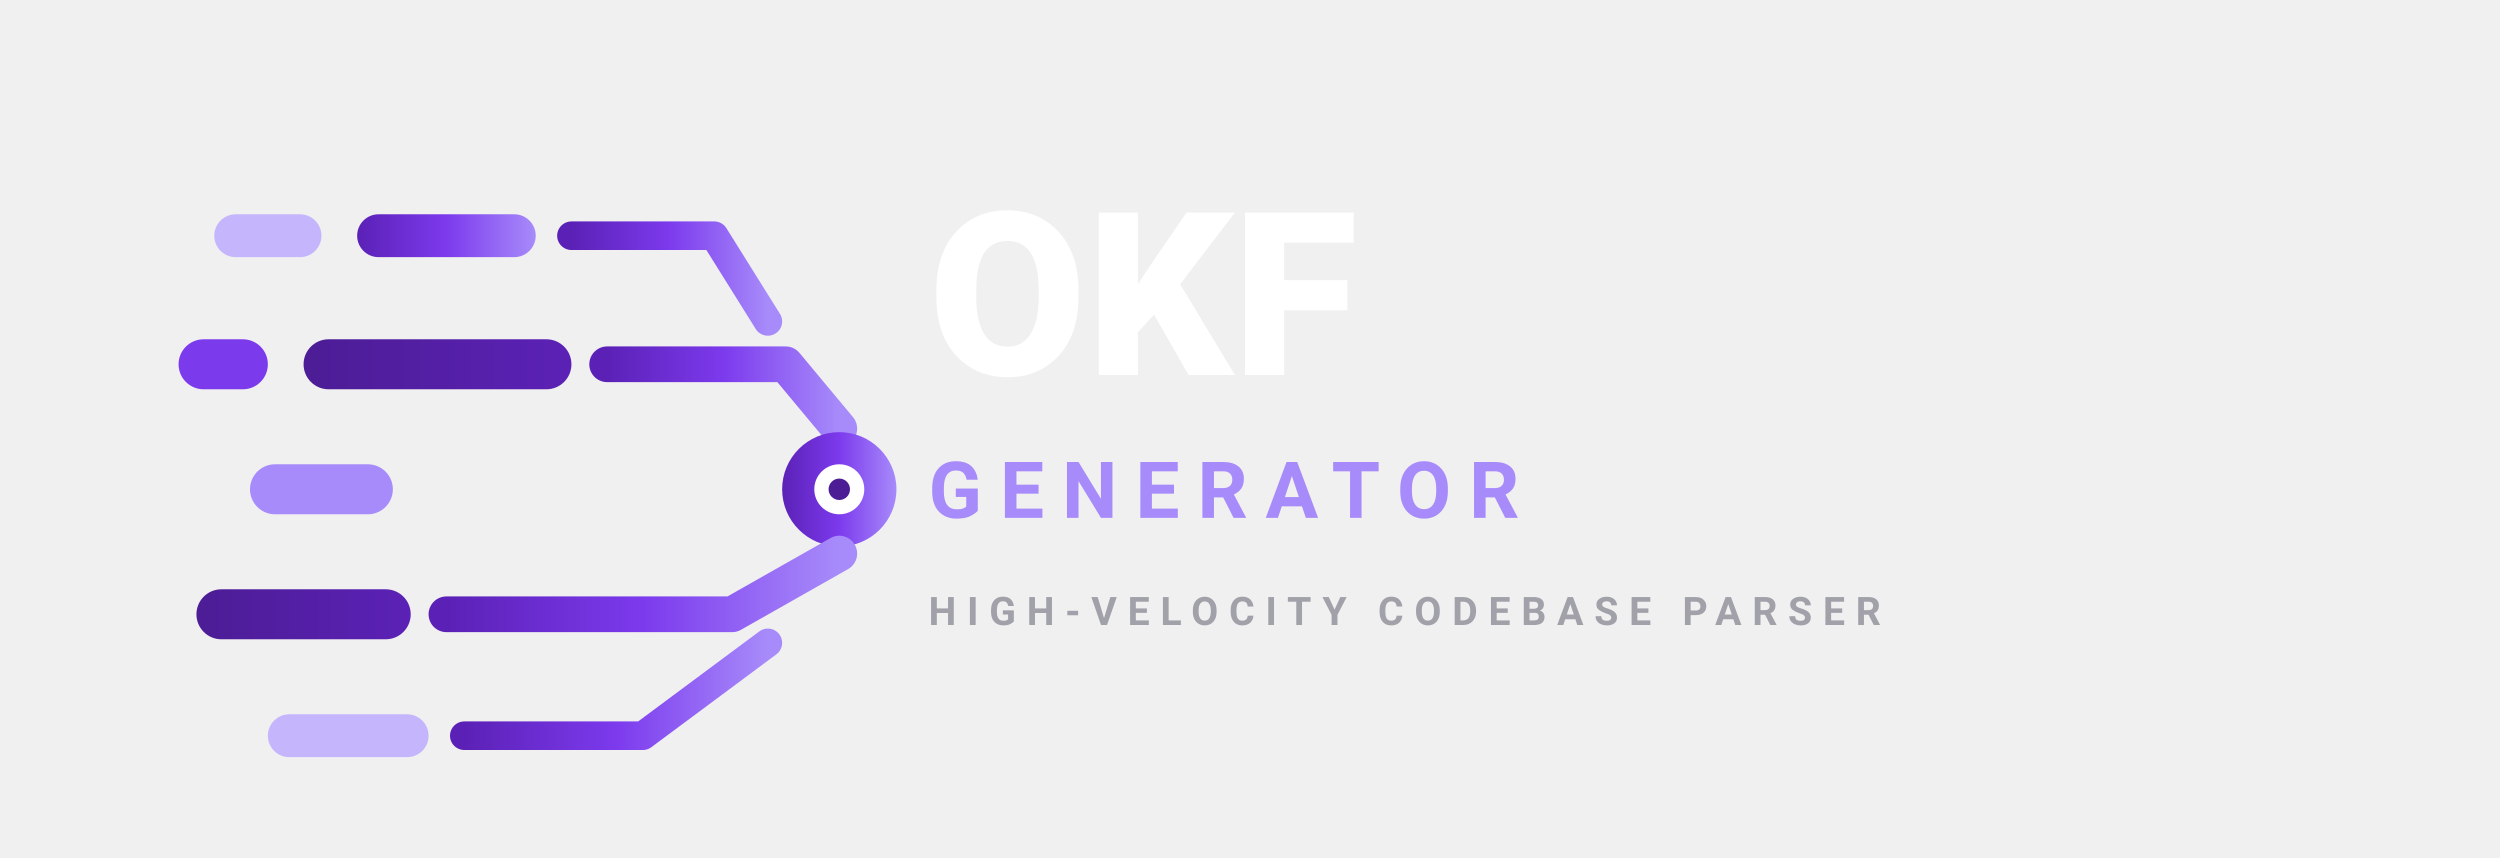
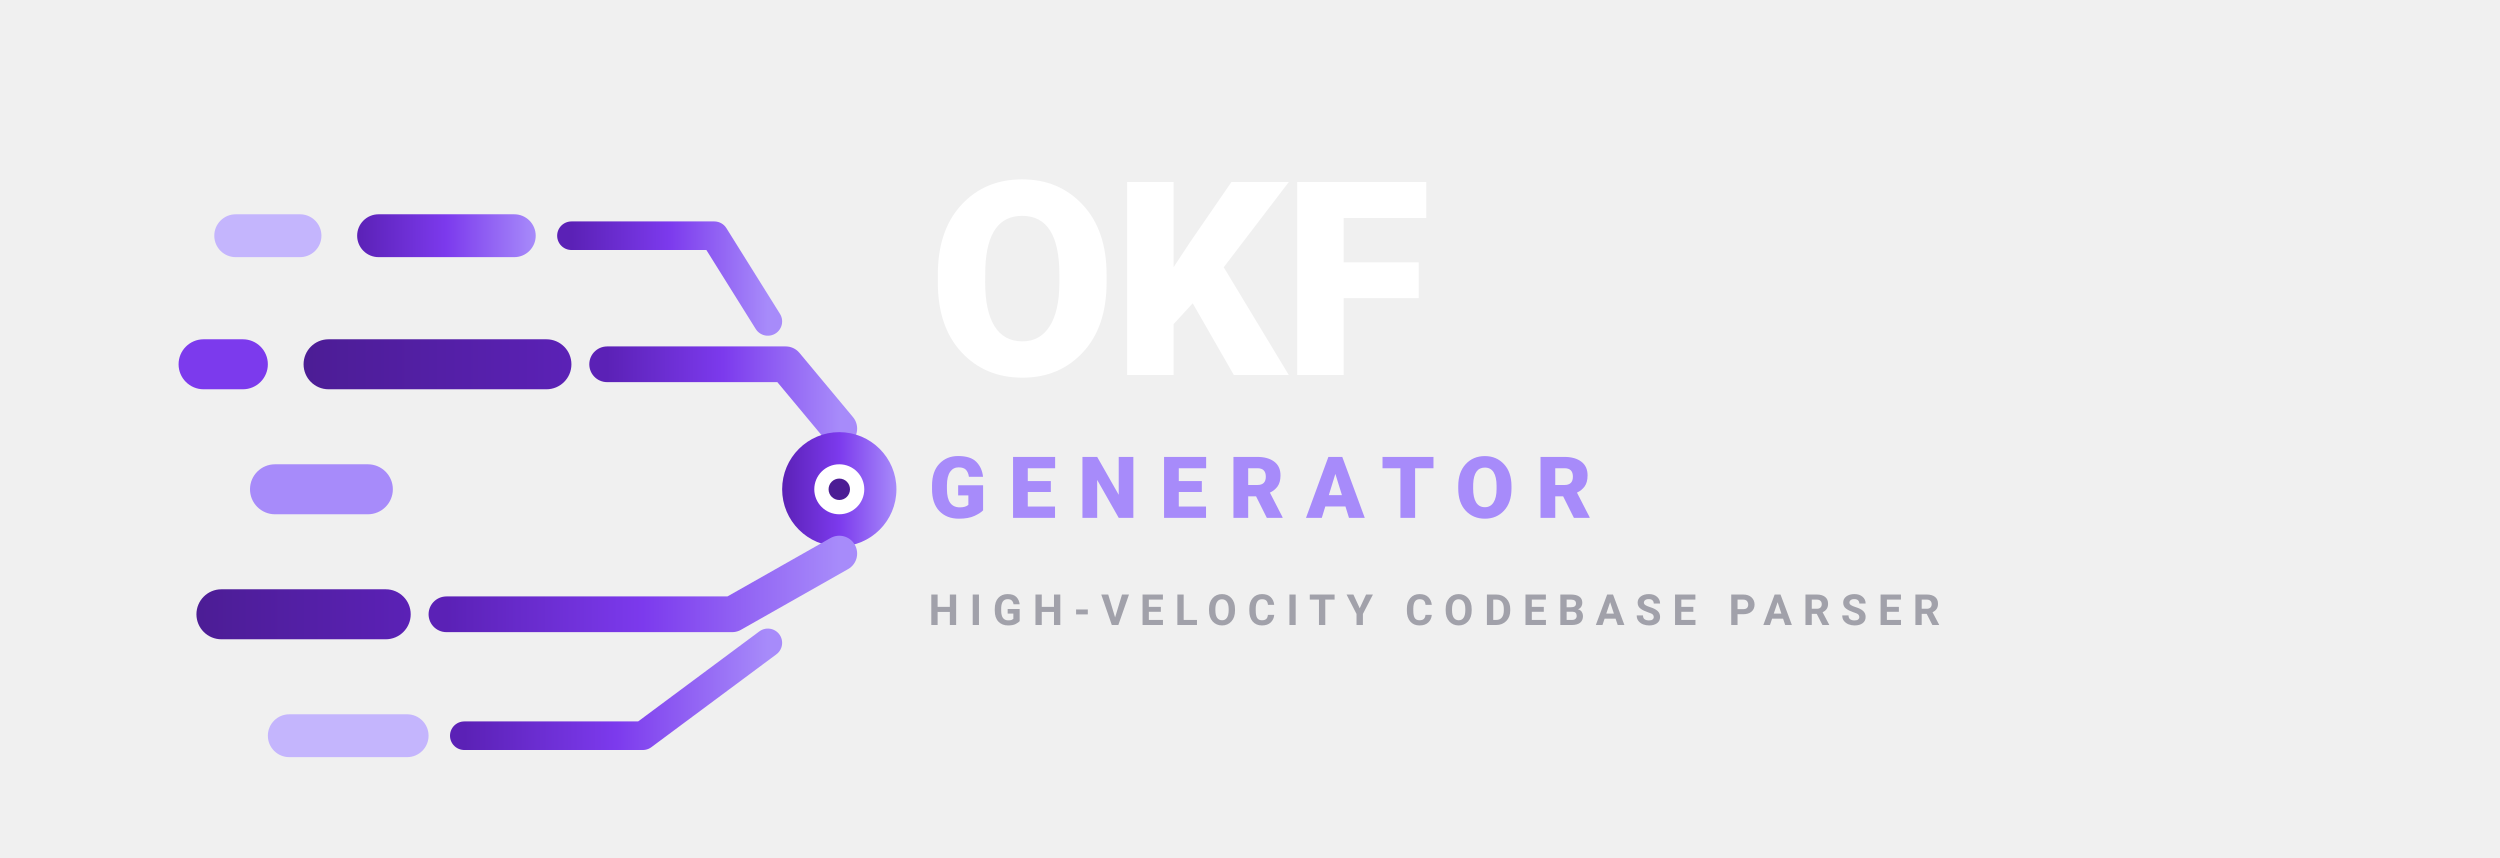
<svg xmlns="http://www.w3.org/2000/svg" viewBox="0 0 700 240" width="100%" height="100%">
  <defs>
    <linearGradient id="grad4_dm" x1="0%" y1="0%" x2="100%" y2="0%">
      <stop offset="0%" stop-color="#5b21b6" />
      <stop offset="50%" stop-color="#7c3aed" />
      <stop offset="100%" stop-color="#a78bfa" />
    </linearGradient>
    <linearGradient id="grad4_dark_dm" x1="0%" y1="0%" x2="100%" y2="0%">
      <stop offset="0%" stop-color="#4c1d95" />
      <stop offset="100%" stop-color="#5b21b6" />
    </linearGradient>
    <style>
-       .brand-title-dm { font-family: system-ui, -apple-system, 'Segoe UI', Roboto, Helvetica, Arial, sans-serif; font-size: 64px; font-weight: 800; fill: #ffffff; }
-       .brand-sub-dm { font-family: system-ui, -apple-system, 'Segoe UI', Roboto, Helvetica, Arial, sans-serif; font-size: 22px; font-weight: 700; fill: #a78bfa; letter-spacing: 5px; }
-       .brand-tag-dm { font-family: system-ui, -apple-system, 'Segoe UI', Roboto, Helvetica, Arial, sans-serif; font-size: 11px; font-weight: 600; fill: #a1a1aa; letter-spacing: 3px; }
+       .brand-title-dm { font-family: system-ui, -apple-system, 'Segoe UI', Roboto, Helvetica, Arial, sans-serif; font-size: 76px; font-weight: 900; fill: #ffffff; letter-spacing: -1px; }
+       .brand-sub-dm { font-family: system-ui, -apple-system, 'Segoe UI', Roboto, Helvetica, Arial, sans-serif; font-size: 24px; font-weight: 800; fill: #a78bfa; letter-spacing: 6px; }
+       .brand-tag-dm { font-family: system-ui, -apple-system, 'Segoe UI', Roboto, Helvetica, Arial, sans-serif; font-size: 12px; font-weight: 600; fill: #a1a1aa; letter-spacing: 3px; }
    </style>
  </defs>
  <g transform="translate(40, 30)">
    <rect x="20" y="30" width="30" height="12" rx="6" fill="#c4b5fd" />
    <rect x="60" y="30" width="50" height="12" rx="6" fill="url(#grad4_dm)" />
    <path d="M 120 36 L 160 36 L 175 60" fill="none" stroke="url(#grad4_dm)" stroke-width="8" stroke-linecap="round" stroke-linejoin="round" />
    <rect x="10" y="65" width="25" height="14" rx="7" fill="#7c3aed" />
    <rect x="45" y="65" width="75" height="14" rx="7" fill="url(#grad4_dark_dm)" />
    <path d="M 130 72 L 180 72 L 195 90" fill="none" stroke="url(#grad4_dm)" stroke-width="10" stroke-linecap="round" stroke-linejoin="round" />
    <rect x="30" y="100" width="40" height="14" rx="7" fill="#a78bfa" />
    <path d="M 80 107 L 150 107" fill="none" stroke="url(#grad4_dm)" stroke-width="10" stroke-linecap="round" />
    <circle cx="195" cy="107" r="16" fill="url(#grad4_dm)" />
    <circle cx="195" cy="107" r="7" fill="#ffffff" />
    <circle cx="195" cy="107" r="3" fill="#4c1d95" />
    <rect x="15" y="135" width="60" height="14" rx="7" fill="url(#grad4_dark_dm)" />
    <path d="M 85 142 L 165 142 L 195 125" fill="none" stroke="url(#grad4_dm)" stroke-width="10" stroke-linecap="round" stroke-linejoin="round" />
    <rect x="35" y="170" width="45" height="12" rx="6" fill="#c4b5fd" />
    <path d="M 90 176 L 140 176 L 175 150" fill="none" stroke="url(#grad4_dm)" stroke-width="8" stroke-linecap="round" stroke-linejoin="round" />
  </g>
-   <g transform="translate(260, 0)">
-     <text x="0" y="105" class="brand-title-dm">OKF</text>
-     <text x="0" y="145" class="brand-sub-dm">GENERATOR</text>
-     <text x="0" y="175" class="brand-tag-dm">HIGH-VELOCITY CODEBASE PARSER</text>
+   <g transform="translate(260, 10)">
+     <text x="0" y="95" class="brand-title-dm">OKF</text>
+     <text x="0" y="135" class="brand-sub-dm">GENERATOR</text>
+     <text x="0" y="165" class="brand-tag-dm">HIGH-VELOCITY CODEBASE PARSER</text>
  </g>
</svg>
